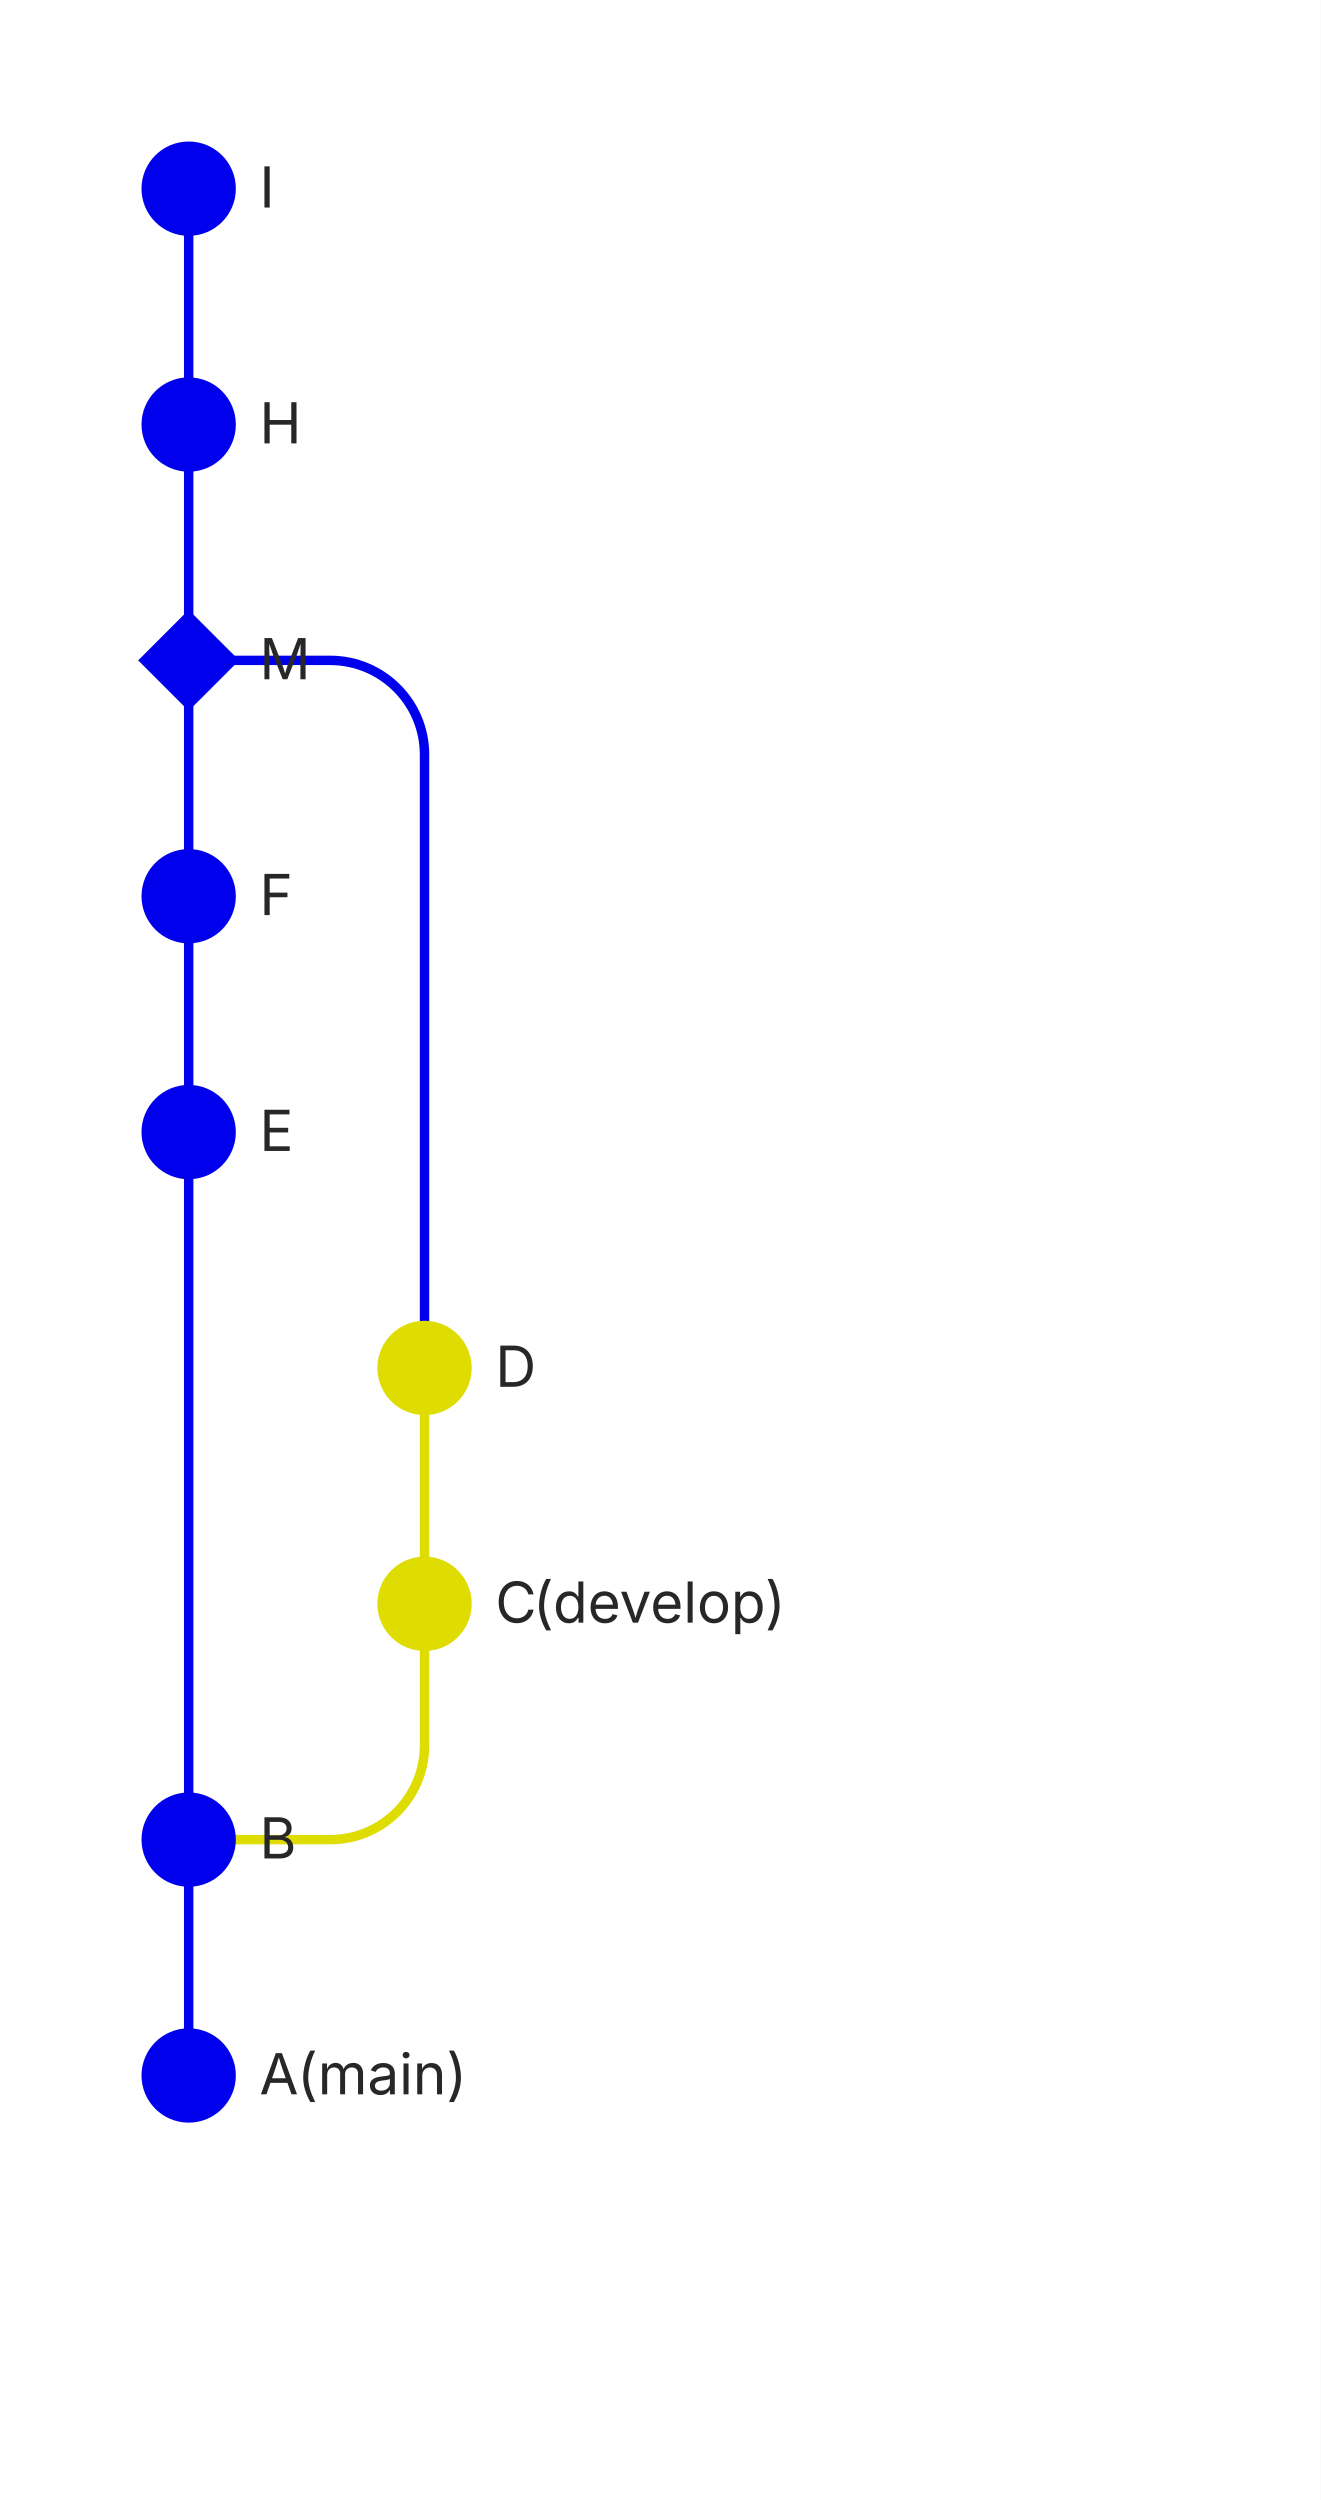
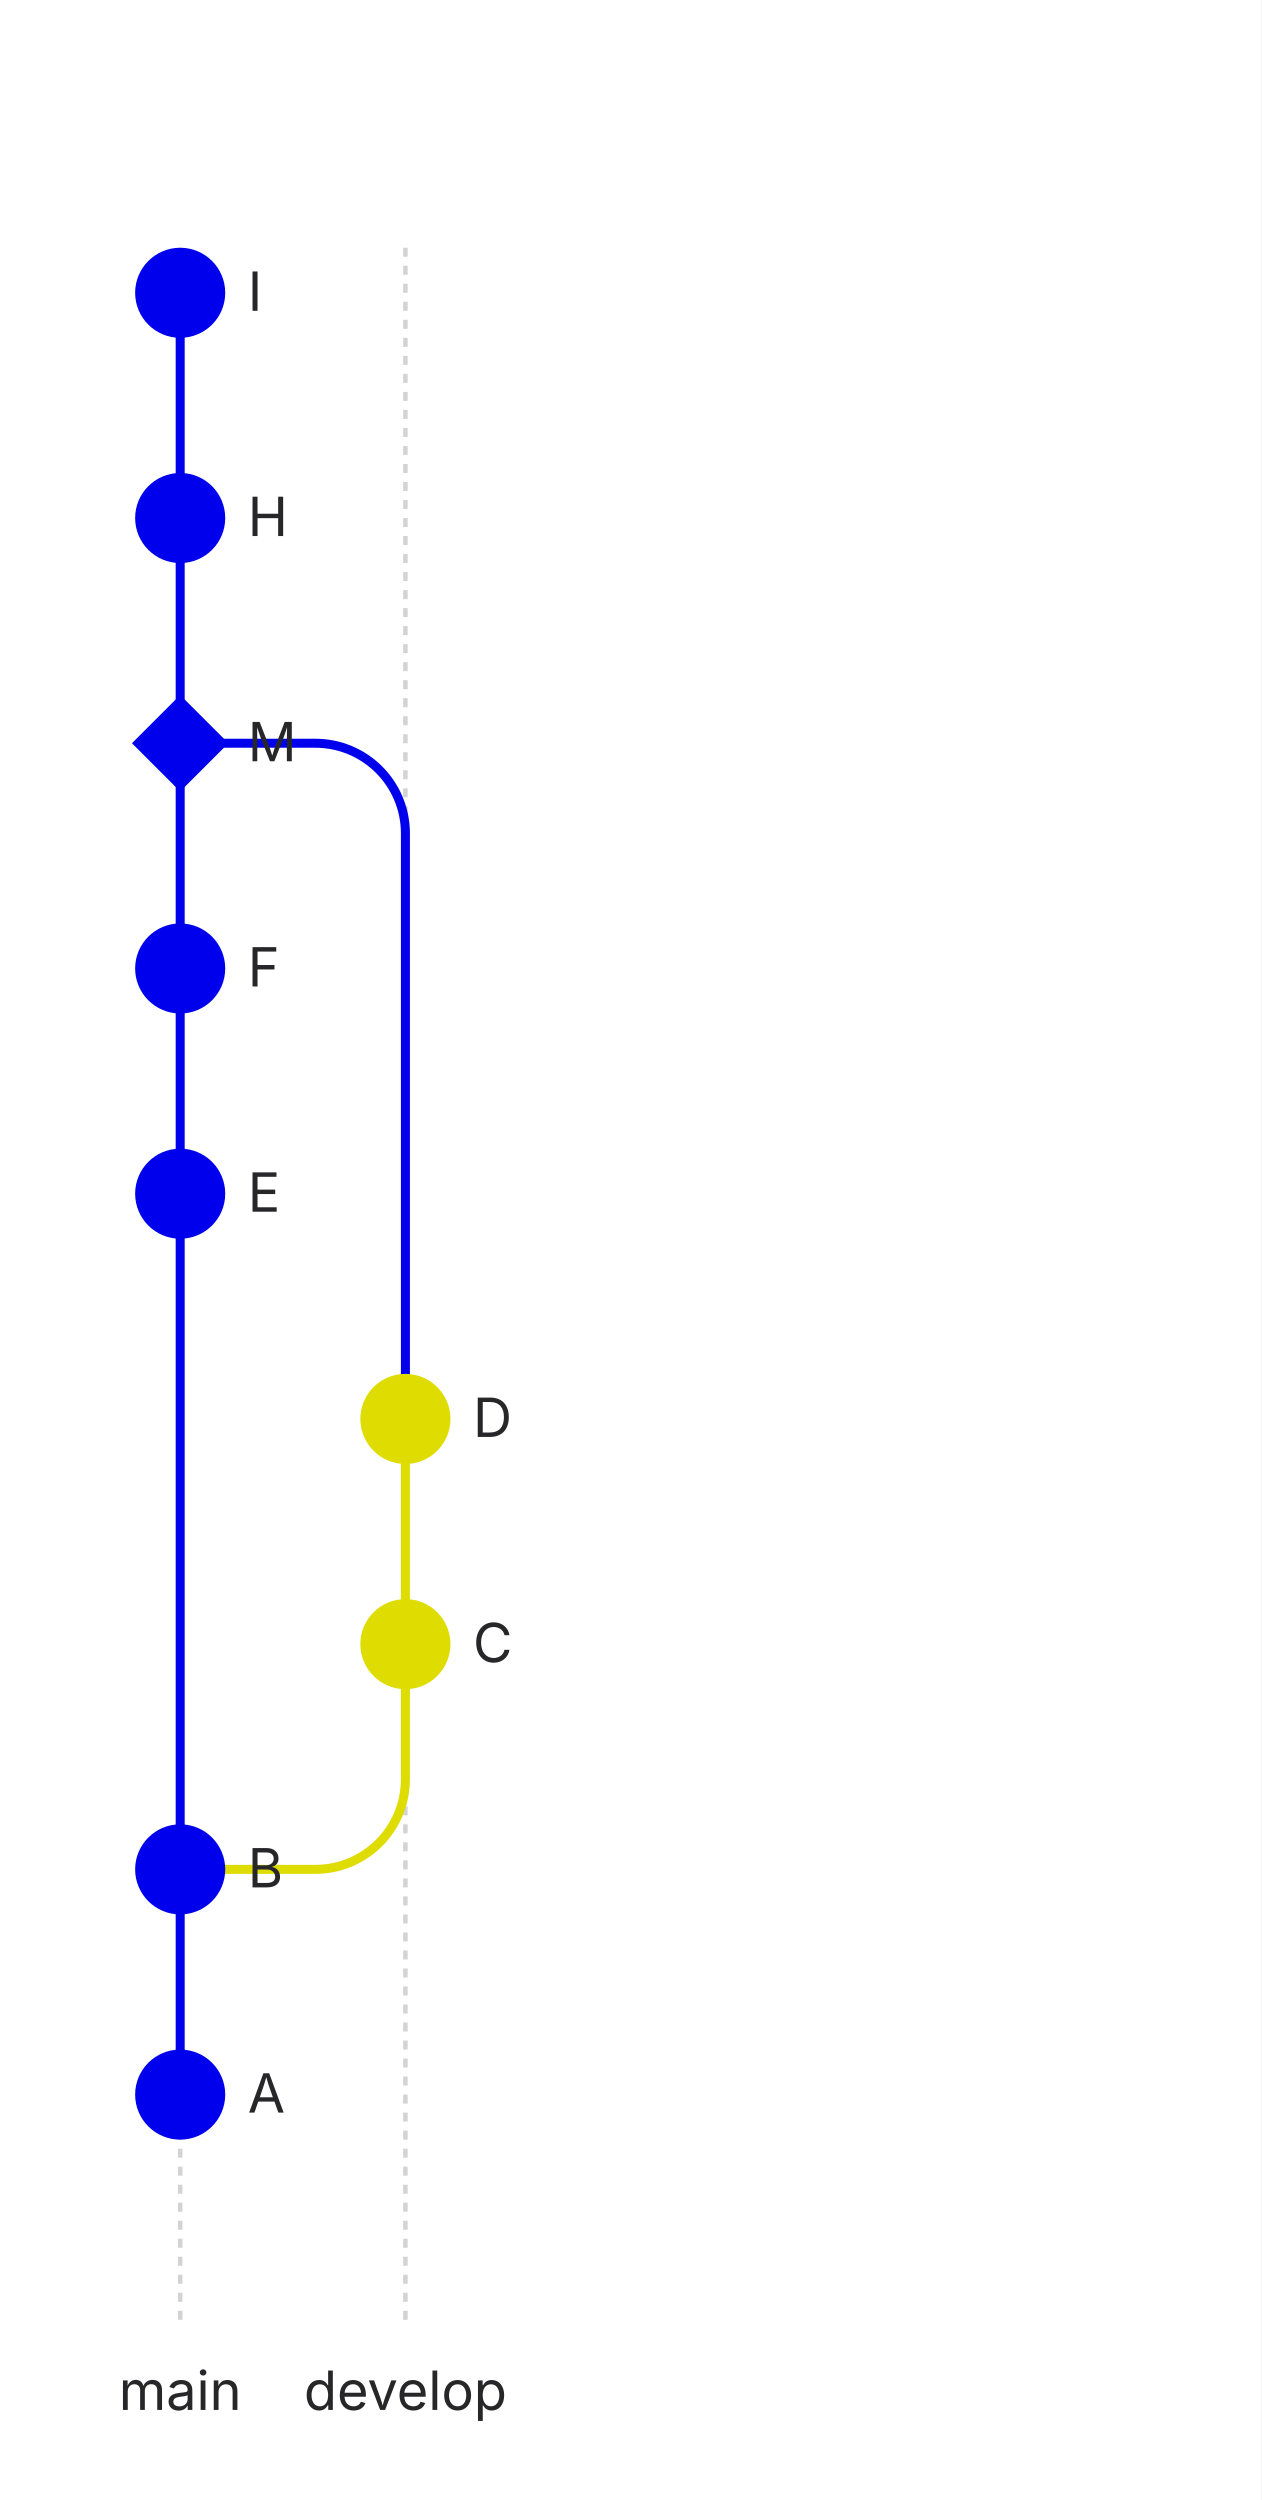
- <svg xmlns="http://www.w3.org/2000/svg" width="280" height="530" viewBox="0 0 280 530">
+ <svg xmlns="http://www.w3.org/2000/svg" width="280" height="555" viewBox="0 0 280 555">
  <style>
  .commit { fill: #FFFFFF; }
  .commit-text { font-family: 'Inter', sans-serif; font-size: 12px; fill: #27272A; }
  .branch-text { font-family: 'Inter', sans-serif; font-size: 12px; fill: #27272A; }
+   .tag-text { font-family: 'Inter', sans-serif; font-size: 10px; fill: #333; }
</style>
  <rect width="100%" height="100%" fill="#FFFFFF" />
-   <line x1="40" y1="40" x2="40" y2="440" stroke="#0000ED" stroke-width="2" />
-   <line x1="90" y1="290" x2="90" y2="340" stroke="#DEDC00" stroke-width="2" />
-   <path d="M 40 390 L 70 390 A 20 20 0 0 0 90 370 L 90 340" stroke="#DEDC00" stroke-width="2" fill="none" />
-   <path d="M 90 290 L 90 160 A 20 20 0 0 0 70 140 L 40 140" stroke="#0000ED" stroke-width="2" fill="none" />
-   <circle cx="40" cy="440" r="10" fill="#0000ED" stroke="#0000ED" stroke-width="0" />
-   <text x="55" y="444" class="commit-text">A</text>
-   <circle cx="40" cy="390" r="10" fill="#0000ED" stroke="#0000ED" stroke-width="0" />
-   <text x="55" y="394" class="commit-text">B</text>
-   <circle cx="90" cy="340" r="10" fill="#DEDC00" stroke="#DEDC00" stroke-width="0" />
-   <text x="105" y="344" class="commit-text">C</text>
-   <circle cx="90" cy="290" r="10" fill="#DEDC00" stroke="#DEDC00" stroke-width="0" />
-   <text x="105" y="294" class="commit-text">D</text>
-   <circle cx="40" cy="240" r="10" fill="#0000ED" stroke="#0000ED" stroke-width="0" />
-   <text x="55" y="244" class="commit-text">E</text>
-   <circle cx="40" cy="190" r="10" fill="#0000ED" stroke="#0000ED" stroke-width="0" />
-   <text x="55" y="194" class="commit-text">F</text>
-   <polygon points="40,130 50,140 40,150 30,140" fill="#0000ED" stroke="#0000ED" stroke-width="1" />
-   <text x="55" y="144" class="commit-text">M</text>
-   <circle cx="40" cy="90" r="10" fill="#0000ED" stroke="#0000ED" stroke-width="0" />
-   <text x="55" y="94" class="commit-text">H</text>
-   <circle cx="40" cy="40" r="10" fill="#0000ED" stroke="#0000ED" stroke-width="0" />
-   <text x="55" y="44" class="commit-text">I</text>
-   <text x="63" y="444" class="branch-text">(main)</text>
-   <text x="113" y="344" class="branch-text">(develop)</text>
+   <line x1="40" y1="55" x2="40" y2="65" stroke="lightgrey" stroke-width="1" stroke-dasharray="2" />
+   <line x1="40" y1="65" x2="40" y2="465" stroke="#0000ED" stroke-width="2" />
+   <line x1="40" y1="465" x2="40" y2="515" stroke="lightgrey" stroke-width="1" stroke-dasharray="2" />
+   <line x1="90" y1="55" x2="90" y2="315" stroke="lightgrey" stroke-width="1" stroke-dasharray="2" />
+   <line x1="90" y1="315" x2="90" y2="365" stroke="#DEDC00" stroke-width="2" />
+   <line x1="90" y1="365" x2="90" y2="515" stroke="lightgrey" stroke-width="1" stroke-dasharray="2" />
+   <path d="M 40 415 L 70 415 A 20 20 0 0 0 90 395 L 90 365" stroke="#DEDC00" stroke-width="2" fill="none" />
+   <path d="M 90 315 L 90 185 A 20 20 0 0 0 70 165 L 40 165" stroke="#0000ED" stroke-width="2" fill="none" />
+   <circle cx="40" cy="465" r="10" fill="#0000ED" stroke="#0000ED" stroke-width="0" />
+   <text x="55" y="469" class="commit-text">A</text>
+   <circle cx="40" cy="415" r="10" fill="#0000ED" stroke="#0000ED" stroke-width="0" />
+   <text x="55" y="419" class="commit-text">B</text>
+   <circle cx="90" cy="365" r="10" fill="#DEDC00" stroke="#DEDC00" stroke-width="0" />
+   <text x="105" y="369" class="commit-text">C</text>
+   <circle cx="90" cy="315" r="10" fill="#DEDC00" stroke="#DEDC00" stroke-width="0" />
+   <text x="105" y="319" class="commit-text">D</text>
+   <circle cx="40" cy="265" r="10" fill="#0000ED" stroke="#0000ED" stroke-width="0" />
+   <text x="55" y="269" class="commit-text">E</text>
+   <circle cx="40" cy="215" r="10" fill="#0000ED" stroke="#0000ED" stroke-width="0" />
+   <text x="55" y="219" class="commit-text">F</text>
+   <polygon points="40,155 50,165 40,175 30,165" fill="#0000ED" stroke="#0000ED" stroke-width="1" />
+   <text x="55" y="169" class="commit-text">M</text>
+   <circle cx="40" cy="115" r="10" fill="#0000ED" stroke="#0000ED" stroke-width="0" />
+   <text x="55" y="119" class="commit-text">H</text>
+   <circle cx="40" cy="65" r="10" fill="#0000ED" stroke="#0000ED" stroke-width="0" />
+   <text x="55" y="69" class="commit-text">I</text>
+   <text x="40" y="535" class="branch-text" text-anchor="middle" fill="#0000ED">main</text>
+   <text x="90" y="535" class="branch-text" text-anchor="middle" fill="#DEDC00">develop</text>
</svg>
